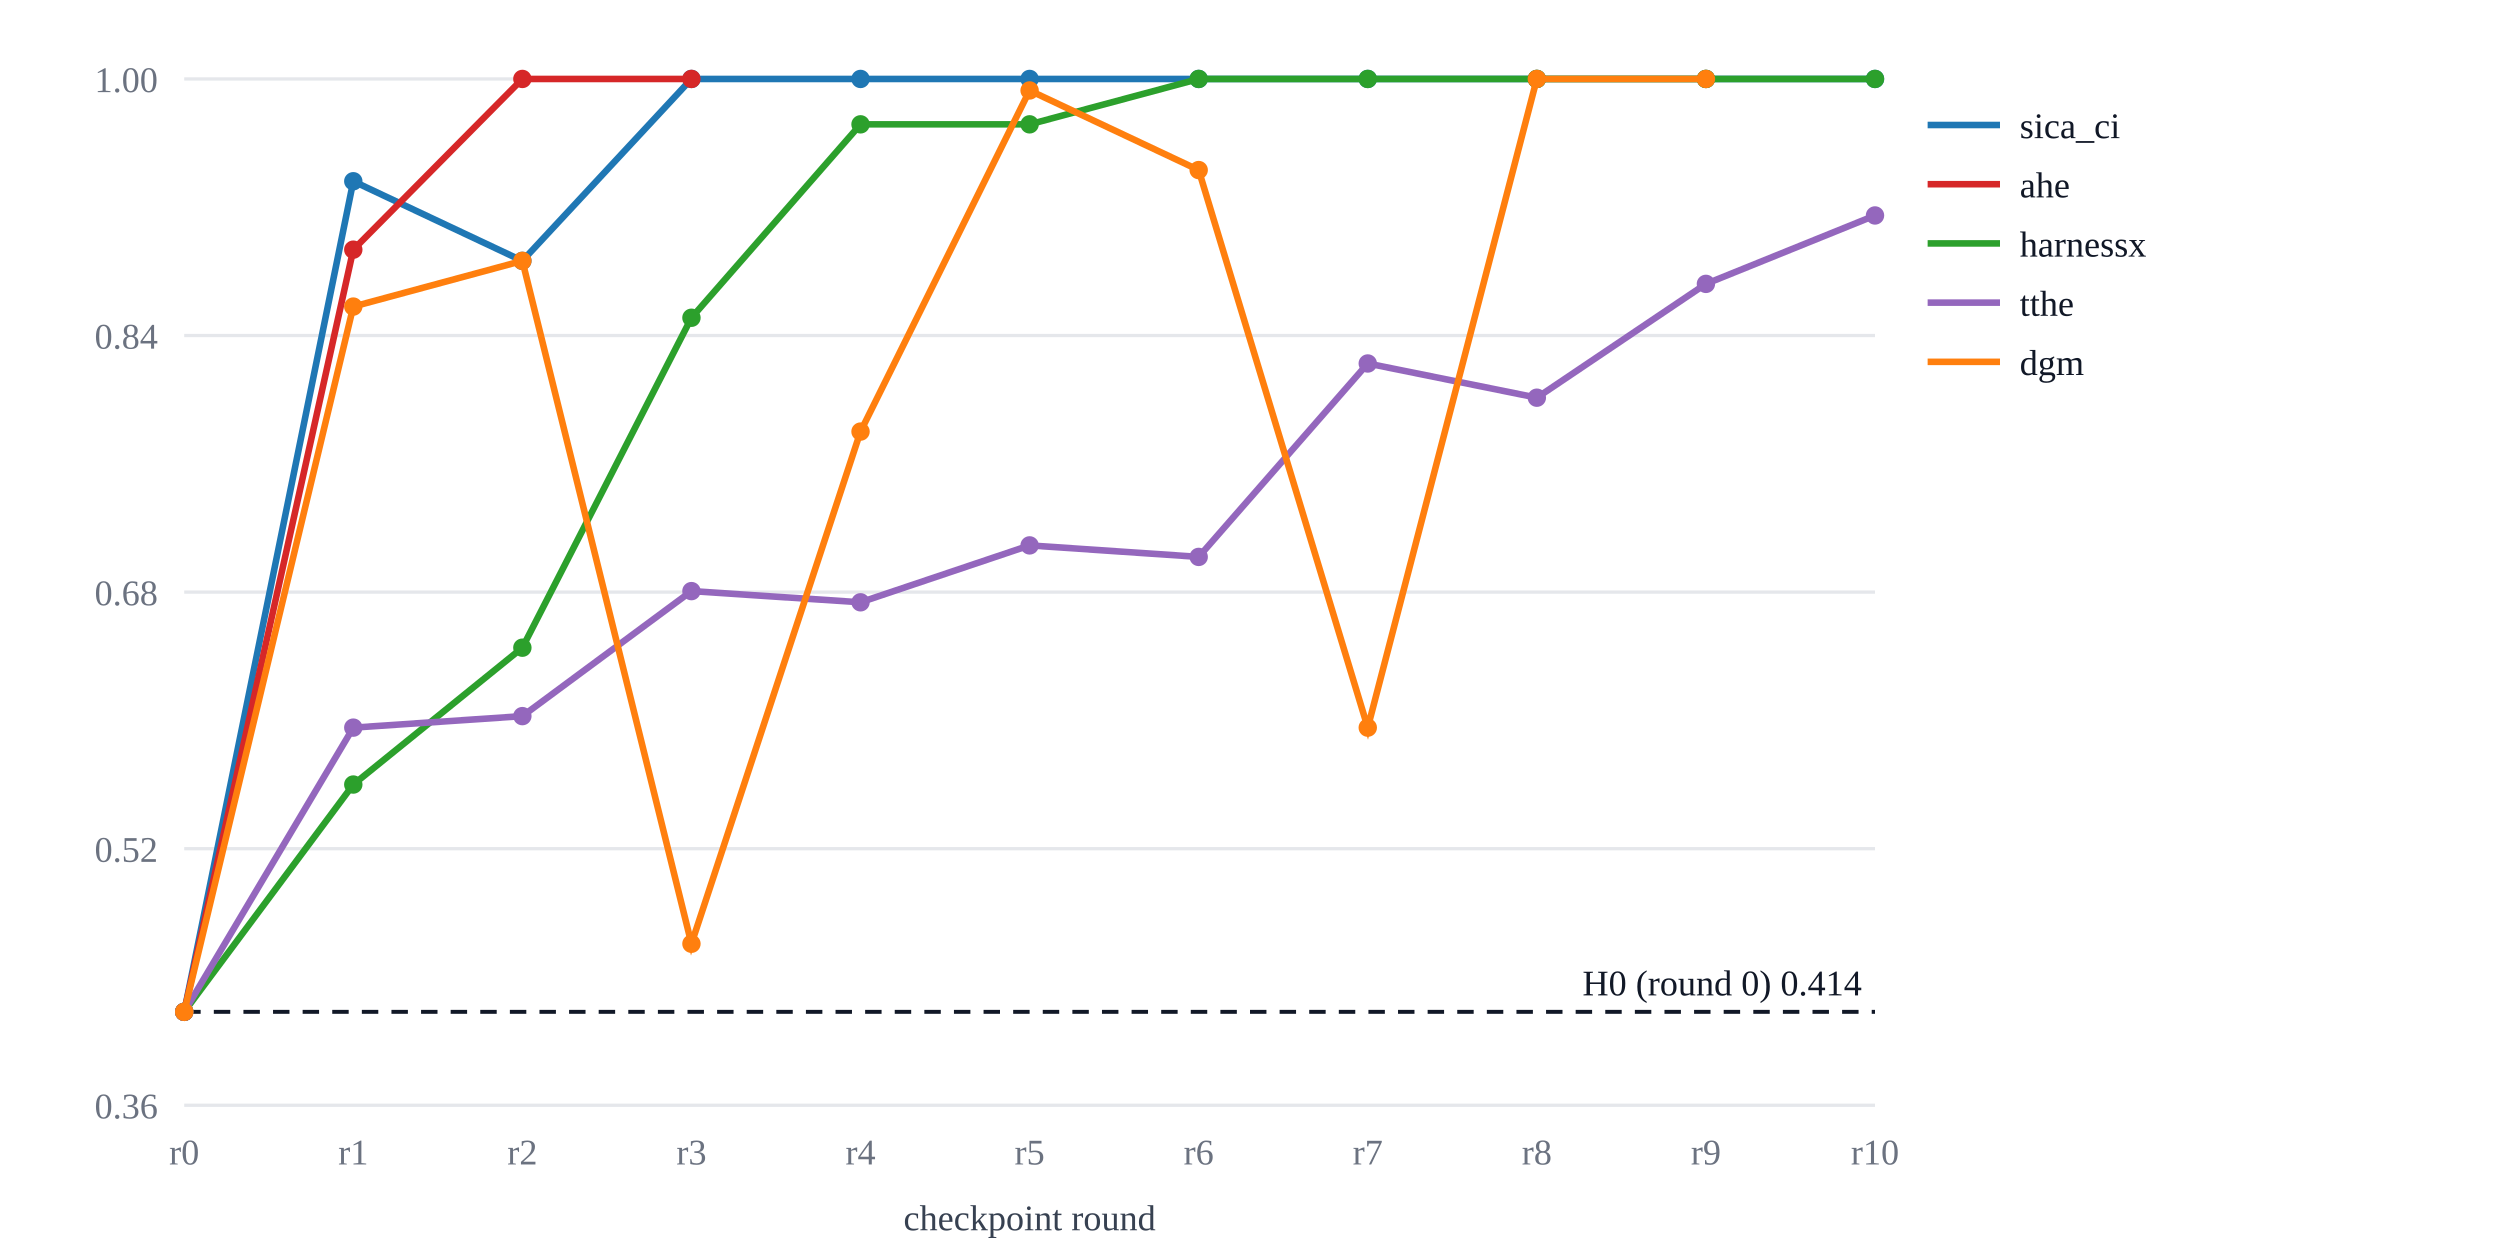
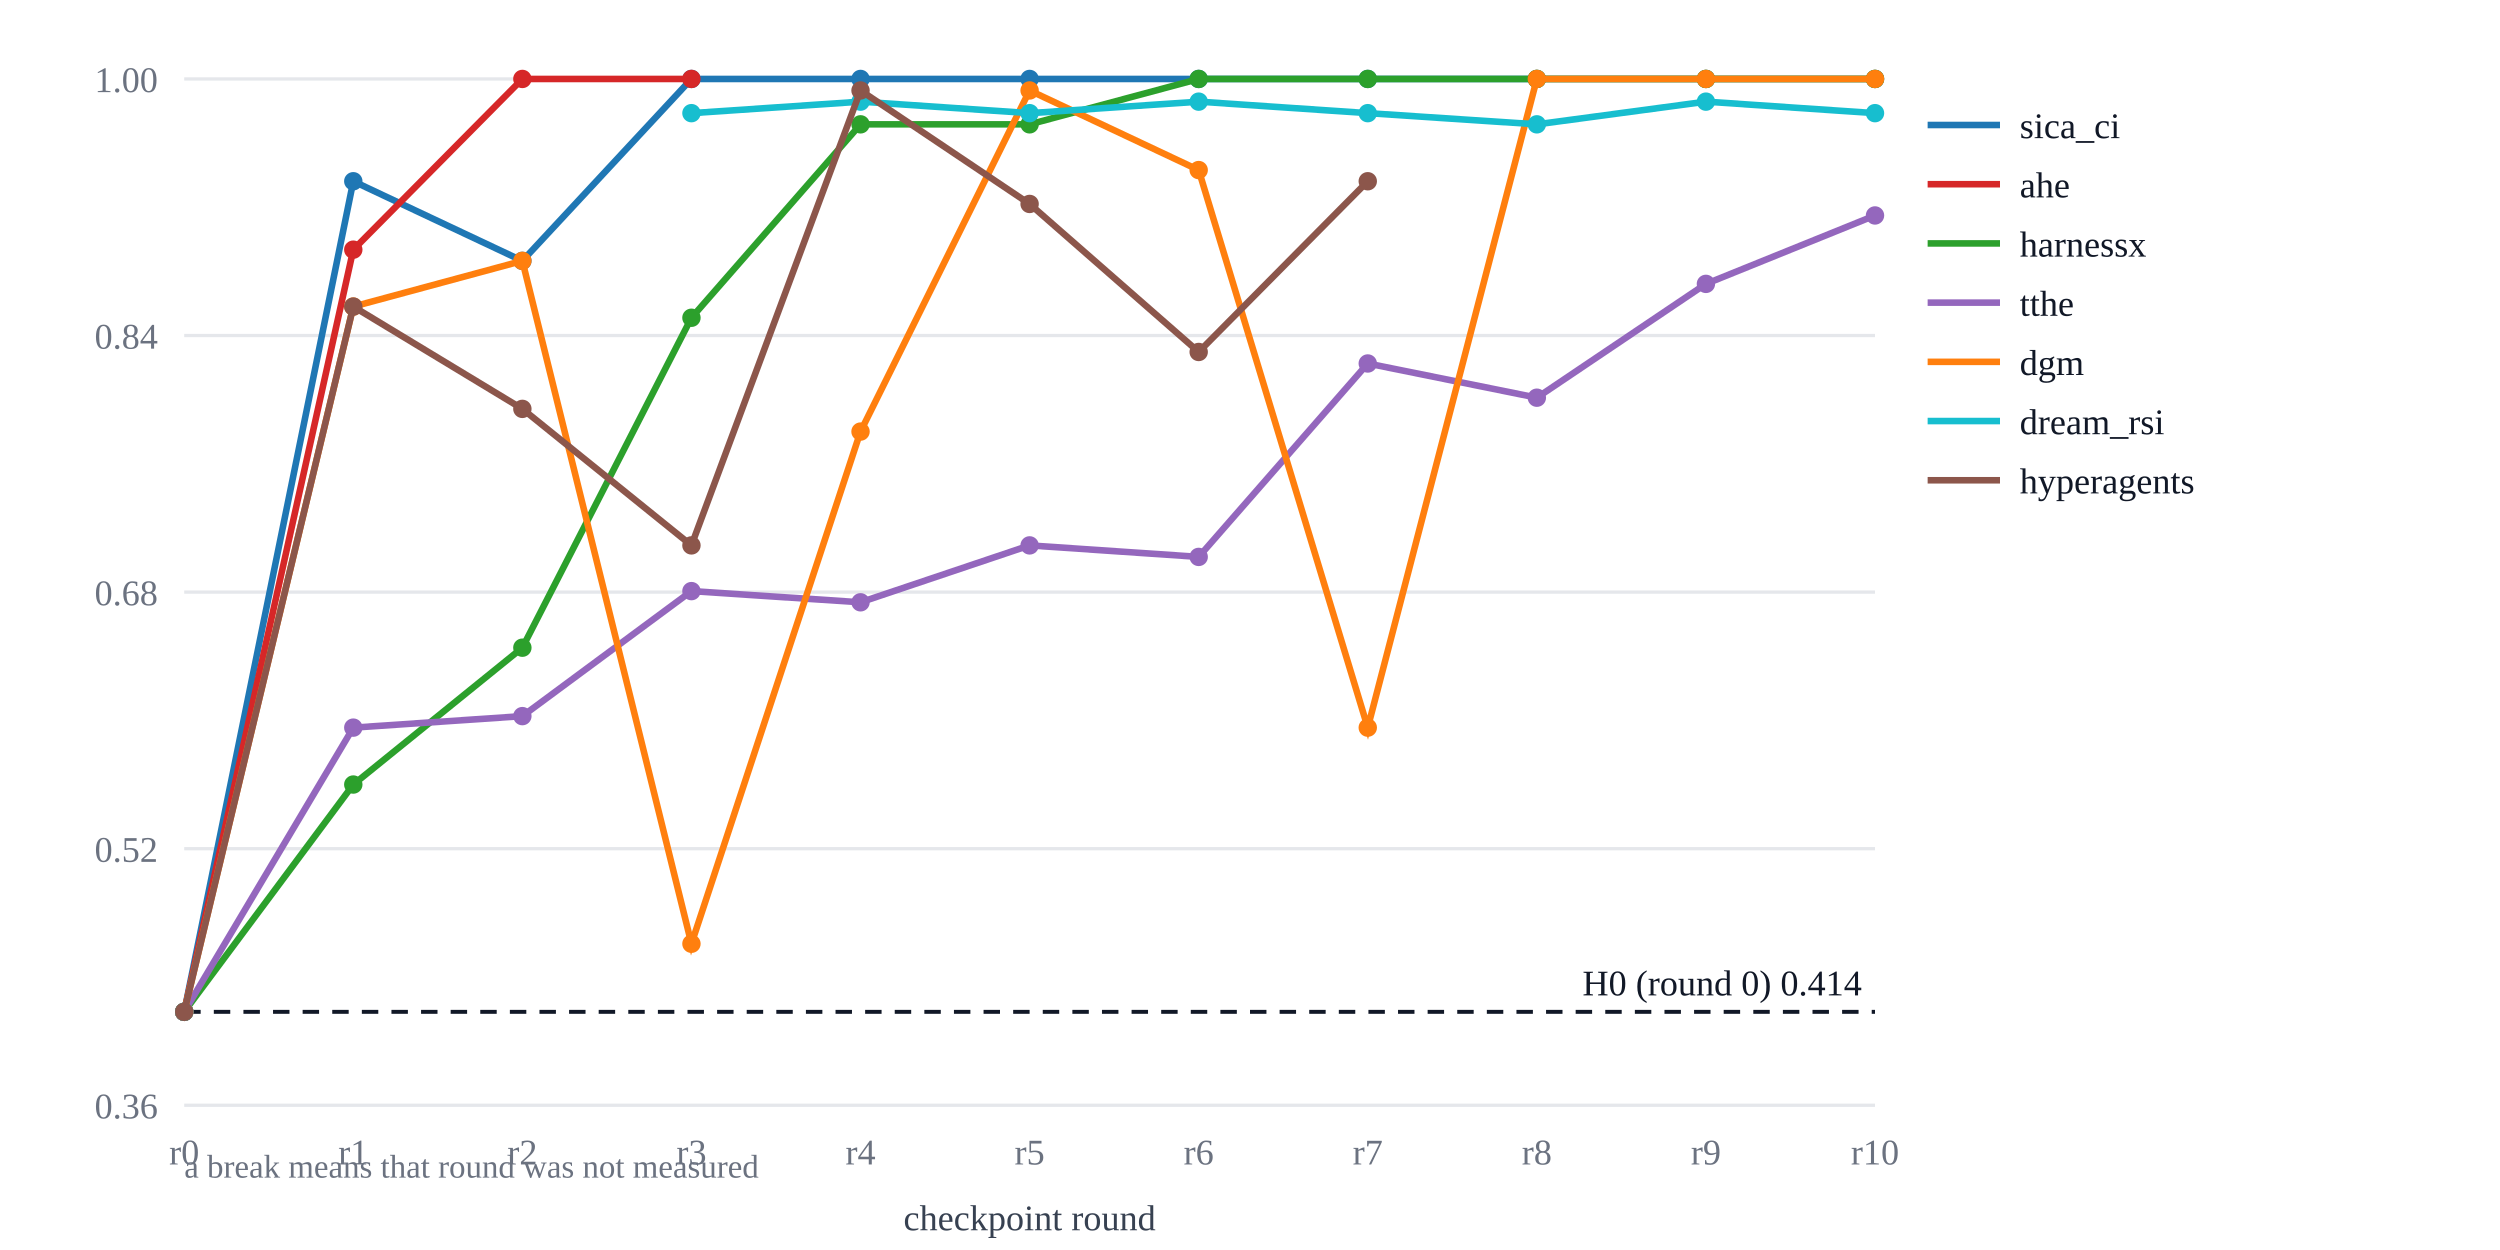
<svg xmlns="http://www.w3.org/2000/svg" width="760" height="380" viewBox="0 0 760 380" role="img" aria-label="Score by checkpoint round on valid_seen">
  <rect width="760" height="380" fill="#ffffff" />
  <line x1="56" y1="336.0" x2="570" y2="336.0" stroke="#e5e7eb" stroke-width="1" />
  <text x="48" y="340.0" font-size="11" fill="#6b7280" text-anchor="end">0.36</text>
  <line x1="56" y1="258.0" x2="570" y2="258.0" stroke="#e5e7eb" stroke-width="1" />
  <text x="48" y="262.0" font-size="11" fill="#6b7280" text-anchor="end">0.52</text>
  <line x1="56" y1="180.0" x2="570" y2="180.0" stroke="#e5e7eb" stroke-width="1" />
  <text x="48" y="184.0" font-size="11" fill="#6b7280" text-anchor="end">0.68</text>
  <line x1="56" y1="102.0" x2="570" y2="102.0" stroke="#e5e7eb" stroke-width="1" />
  <text x="48" y="106.0" font-size="11" fill="#6b7280" text-anchor="end">0.84</text>
  <line x1="56" y1="24.0" x2="570" y2="24.0" stroke="#e5e7eb" stroke-width="1" />
  <text x="48" y="28.0" font-size="11" fill="#6b7280" text-anchor="end">1.00</text>
  <text x="56.0" y="354" font-size="11" fill="#6b7280" text-anchor="middle">r0</text>
  <text x="107.4" y="354" font-size="11" fill="#6b7280" text-anchor="middle">r1</text>
  <text x="158.8" y="354" font-size="11" fill="#6b7280" text-anchor="middle">r2</text>
  <text x="210.2" y="354" font-size="11" fill="#6b7280" text-anchor="middle">r3</text>
  <text x="261.6" y="354" font-size="11" fill="#6b7280" text-anchor="middle">r4</text>
  <text x="313.0" y="354" font-size="11" fill="#6b7280" text-anchor="middle">r5</text>
  <text x="364.4" y="354" font-size="11" fill="#6b7280" text-anchor="middle">r6</text>
  <text x="415.8" y="354" font-size="11" fill="#6b7280" text-anchor="middle">r7</text>
  <text x="467.2" y="354" font-size="11" fill="#6b7280" text-anchor="middle">r8</text>
  <text x="518.6" y="354" font-size="11" fill="#6b7280" text-anchor="middle">r9</text>
  <text x="570.0" y="354" font-size="11" fill="#6b7280" text-anchor="middle">r10</text>
  <line x1="56" y1="307.6" x2="570" y2="307.6" stroke="#111827" stroke-width="1.2" stroke-dasharray="5 4" />
  <text x="566" y="302.6" font-size="11" fill="#111827" text-anchor="end">H0 (round 0) 0.414</text>
  <g data-method-line="sica_ci">
    <path d="M56.0,307.6 L107.4,55.1 L158.8,79.3 L210.2,24.0 L261.6,24.0 L313.0,24.0 L364.4,24.0 L415.8,24.0 L467.2,24.0 L518.6,24.0 L570.0,24.0" fill="none" stroke="#1f77b4" stroke-width="2" />
    <circle cx="56.0" cy="307.6" r="2.8" fill="#1f77b4" />
    <circle cx="107.4" cy="55.1" r="2.8" fill="#1f77b4" />
    <circle cx="158.8" cy="79.3" r="2.8" fill="#1f77b4" />
    <circle cx="210.2" cy="24.0" r="2.8" fill="#1f77b4" />
    <circle cx="261.6" cy="24.0" r="2.8" fill="#1f77b4" />
    <circle cx="313.0" cy="24.0" r="2.8" fill="#1f77b4" />
    <circle cx="364.4" cy="24.0" r="2.8" fill="#1f77b4" />
    <circle cx="415.8" cy="24.0" r="2.8" fill="#1f77b4" />
    <circle cx="467.2" cy="24.0" r="2.8" fill="#1f77b4" />
    <circle cx="518.6" cy="24.0" r="2.8" fill="#1f77b4" />
    <circle cx="570.0" cy="24.0" r="2.8" fill="#1f77b4" />
    <line x1="586" y1="38" x2="608" y2="38" stroke="#1f77b4" stroke-width="2" />
    <text x="614" y="42" font-size="11" fill="#111827">sica_ci</text>
  </g>
  <g data-method-line="ahe">
    <path d="M56.0,307.6 L107.4,75.9 L158.8,24.0 L210.2,24.0" fill="none" stroke="#d62728" stroke-width="2" />
    <circle cx="56.0" cy="307.6" r="2.8" fill="#d62728" />
    <circle cx="107.4" cy="75.9" r="2.8" fill="#d62728" />
    <circle cx="158.8" cy="24.0" r="2.8" fill="#d62728" />
    <circle cx="210.2" cy="24.0" r="2.8" fill="#d62728" />
    <line x1="586" y1="56" x2="608" y2="56" stroke="#d62728" stroke-width="2" />
    <text x="614" y="60" font-size="11" fill="#111827">ahe</text>
  </g>
  <g data-method-line="harnessx">
    <path d="M56.0,307.6 L107.4,238.5 L158.8,196.9 L210.2,96.6 L261.6,37.8 L313.0,37.8 L364.4,24.0 L415.8,24.0 L467.2,24.0 L518.6,24.0 L570.0,24.0" fill="none" stroke="#2ca02c" stroke-width="2" />
    <circle cx="56.0" cy="307.6" r="2.8" fill="#2ca02c" />
    <circle cx="107.4" cy="238.5" r="2.8" fill="#2ca02c" />
    <circle cx="158.8" cy="196.9" r="2.8" fill="#2ca02c" />
    <circle cx="210.2" cy="96.6" r="2.8" fill="#2ca02c" />
    <circle cx="261.6" cy="37.8" r="2.8" fill="#2ca02c" />
    <circle cx="313.0" cy="37.8" r="2.8" fill="#2ca02c" />
    <circle cx="364.4" cy="24.0" r="2.8" fill="#2ca02c" />
    <circle cx="415.8" cy="24.0" r="2.8" fill="#2ca02c" />
    <circle cx="467.2" cy="24.0" r="2.8" fill="#2ca02c" />
    <circle cx="518.6" cy="24.0" r="2.8" fill="#2ca02c" />
    <circle cx="570.0" cy="24.0" r="2.8" fill="#2ca02c" />
    <line x1="586" y1="74" x2="608" y2="74" stroke="#2ca02c" stroke-width="2" />
    <text x="614" y="78" font-size="11" fill="#111827">harnessx</text>
  </g>
  <g data-method-line="tthe">
    <path d="M56.0,307.6 L107.4,221.2 L158.8,217.7 L210.2,179.7 L261.6,183.1 L313.0,165.8 L364.4,169.3 L415.8,110.5 L467.2,120.9 L518.6,86.3 L570.0,65.5" fill="none" stroke="#9467bd" stroke-width="2" />
    <circle cx="56.0" cy="307.6" r="2.8" fill="#9467bd" />
    <circle cx="107.4" cy="221.2" r="2.8" fill="#9467bd" />
    <circle cx="158.8" cy="217.7" r="2.8" fill="#9467bd" />
    <circle cx="210.2" cy="179.7" r="2.8" fill="#9467bd" />
    <circle cx="261.6" cy="183.1" r="2.8" fill="#9467bd" />
    <circle cx="313.0" cy="165.8" r="2.8" fill="#9467bd" />
    <circle cx="364.4" cy="169.3" r="2.8" fill="#9467bd" />
    <circle cx="415.8" cy="110.5" r="2.8" fill="#9467bd" />
    <circle cx="467.2" cy="120.9" r="2.8" fill="#9467bd" />
    <circle cx="518.6" cy="86.3" r="2.8" fill="#9467bd" />
    <circle cx="570.0" cy="65.5" r="2.8" fill="#9467bd" />
    <line x1="586" y1="92" x2="608" y2="92" stroke="#9467bd" stroke-width="2" />
    <text x="614" y="96" font-size="11" fill="#111827">tthe</text>
  </g>
  <g data-method-line="dgm">
-     <path d="M56.0,307.6 L107.4,93.2 L158.8,79.3 L210.2,286.9 L261.6,131.2 L313.0,27.5 L364.4,51.7 L415.8,221.2 L467.2,24.0 L518.6,24.0" fill="none" stroke="#ff7f0e" stroke-width="2" />
+     <path d="M56.0,307.6 L107.4,93.2 L158.8,79.3 L210.2,286.9 L261.6,131.2 L313.0,27.5 L364.4,51.7 L415.8,221.2 L467.2,24.0 L518.6,24.0 L570.0,24.0" fill="none" stroke="#ff7f0e" stroke-width="2" />
    <circle cx="56.0" cy="307.6" r="2.8" fill="#ff7f0e" />
    <circle cx="107.4" cy="93.2" r="2.8" fill="#ff7f0e" />
    <circle cx="158.8" cy="79.3" r="2.8" fill="#ff7f0e" />
    <circle cx="210.2" cy="286.9" r="2.8" fill="#ff7f0e" />
    <circle cx="261.6" cy="131.2" r="2.8" fill="#ff7f0e" />
    <circle cx="313.0" cy="27.5" r="2.8" fill="#ff7f0e" />
    <circle cx="364.4" cy="51.7" r="2.8" fill="#ff7f0e" />
    <circle cx="415.8" cy="221.2" r="2.8" fill="#ff7f0e" />
    <circle cx="467.2" cy="24.0" r="2.8" fill="#ff7f0e" />
    <circle cx="518.6" cy="24.0" r="2.8" fill="#ff7f0e" />
+     <circle cx="570.0" cy="24.0" r="2.8" fill="#ff7f0e" />
    <line x1="586" y1="110" x2="608" y2="110" stroke="#ff7f0e" stroke-width="2" />
    <text x="614" y="114" font-size="11" fill="#111827">dgm</text>
  </g>
+   <g data-method-line="dream_rsi">
+     <path d="M56.0,307.6" fill="none" stroke="#17becf" stroke-width="2" />
+     <path d="M210.2,34.4 L261.6,30.9 L313.0,34.4 L364.4,30.9 L415.8,34.4 L467.2,37.8 L518.6,30.9 L570.0,34.4" fill="none" stroke="#17becf" stroke-width="2" />
+     <circle cx="56.0" cy="307.6" r="2.8" fill="#17becf" />
+     <circle cx="210.2" cy="34.4" r="2.8" fill="#17becf" />
+     <circle cx="261.6" cy="30.9" r="2.8" fill="#17becf" />
+     <circle cx="313.0" cy="34.4" r="2.8" fill="#17becf" />
+     <circle cx="364.4" cy="30.9" r="2.8" fill="#17becf" />
+     <circle cx="415.8" cy="34.4" r="2.8" fill="#17becf" />
+     <circle cx="467.2" cy="37.8" r="2.8" fill="#17becf" />
+     <circle cx="518.6" cy="30.9" r="2.8" fill="#17becf" />
+     <circle cx="570.0" cy="34.4" r="2.8" fill="#17becf" />
+     <line x1="586" y1="128" x2="608" y2="128" stroke="#17becf" stroke-width="2" />
+     <text x="614" y="132" font-size="11" fill="#111827">dream_rsi</text>
+   </g>
+   <g data-method-line="hyperagents">
+     <path d="M56.0,307.6 L107.4,93.2 L158.8,124.3 L210.2,165.8 L261.6,27.5 L313.0,62.0 L364.4,107.0 L415.8,55.1" fill="none" stroke="#8c564b" stroke-width="2" />
+     <circle cx="56.0" cy="307.6" r="2.8" fill="#8c564b" />
+     <circle cx="107.4" cy="93.2" r="2.8" fill="#8c564b" />
+     <circle cx="158.8" cy="124.3" r="2.8" fill="#8c564b" />
+     <circle cx="210.2" cy="165.8" r="2.8" fill="#8c564b" />
+     <circle cx="261.6" cy="27.5" r="2.8" fill="#8c564b" />
+     <circle cx="313.0" cy="62.0" r="2.8" fill="#8c564b" />
+     <circle cx="364.4" cy="107.0" r="2.8" fill="#8c564b" />
+     <circle cx="415.8" cy="55.1" r="2.8" fill="#8c564b" />
+     <line x1="586" y1="146" x2="608" y2="146" stroke="#8c564b" stroke-width="2" />
+     <text x="614" y="150" font-size="11" fill="#111827">hyperagents</text>
+   </g>
  <text x="313" y="374" font-size="11" fill="#374151" text-anchor="middle">checkpoint round</text>
+   <text x="56" y="358" font-size="10" fill="#6b7280">a break means that round was not measured</text>
</svg>
